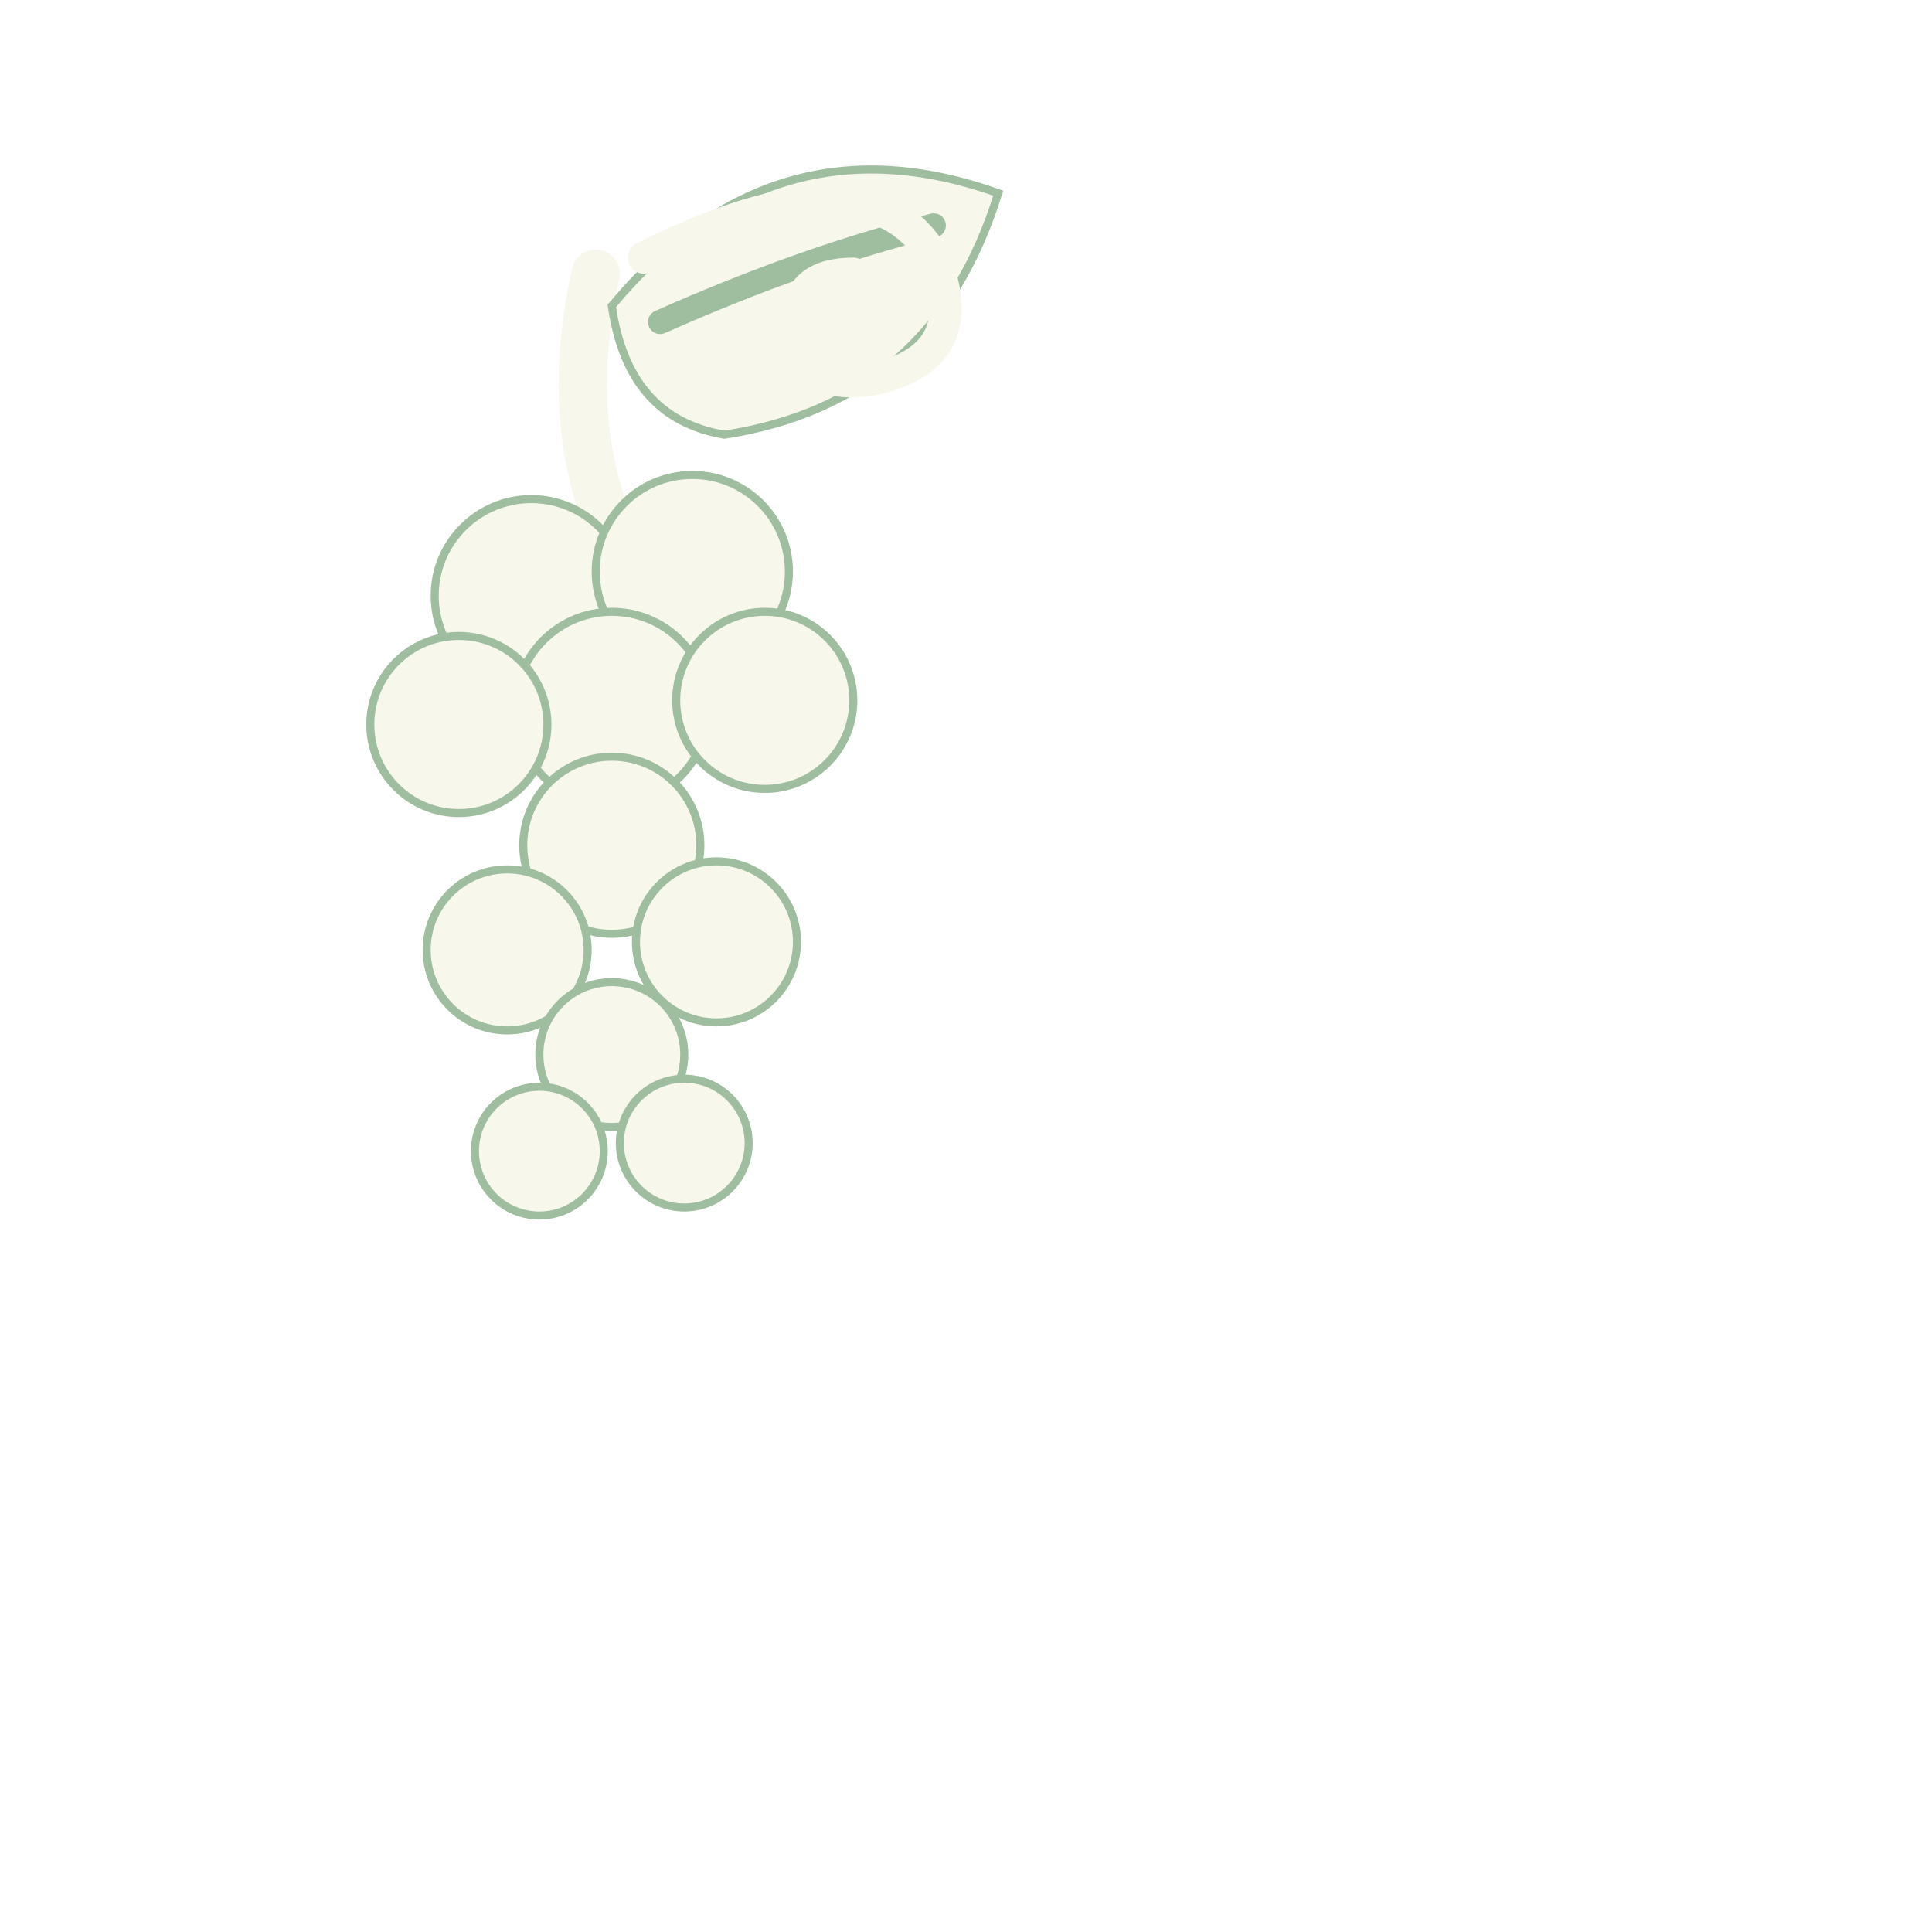
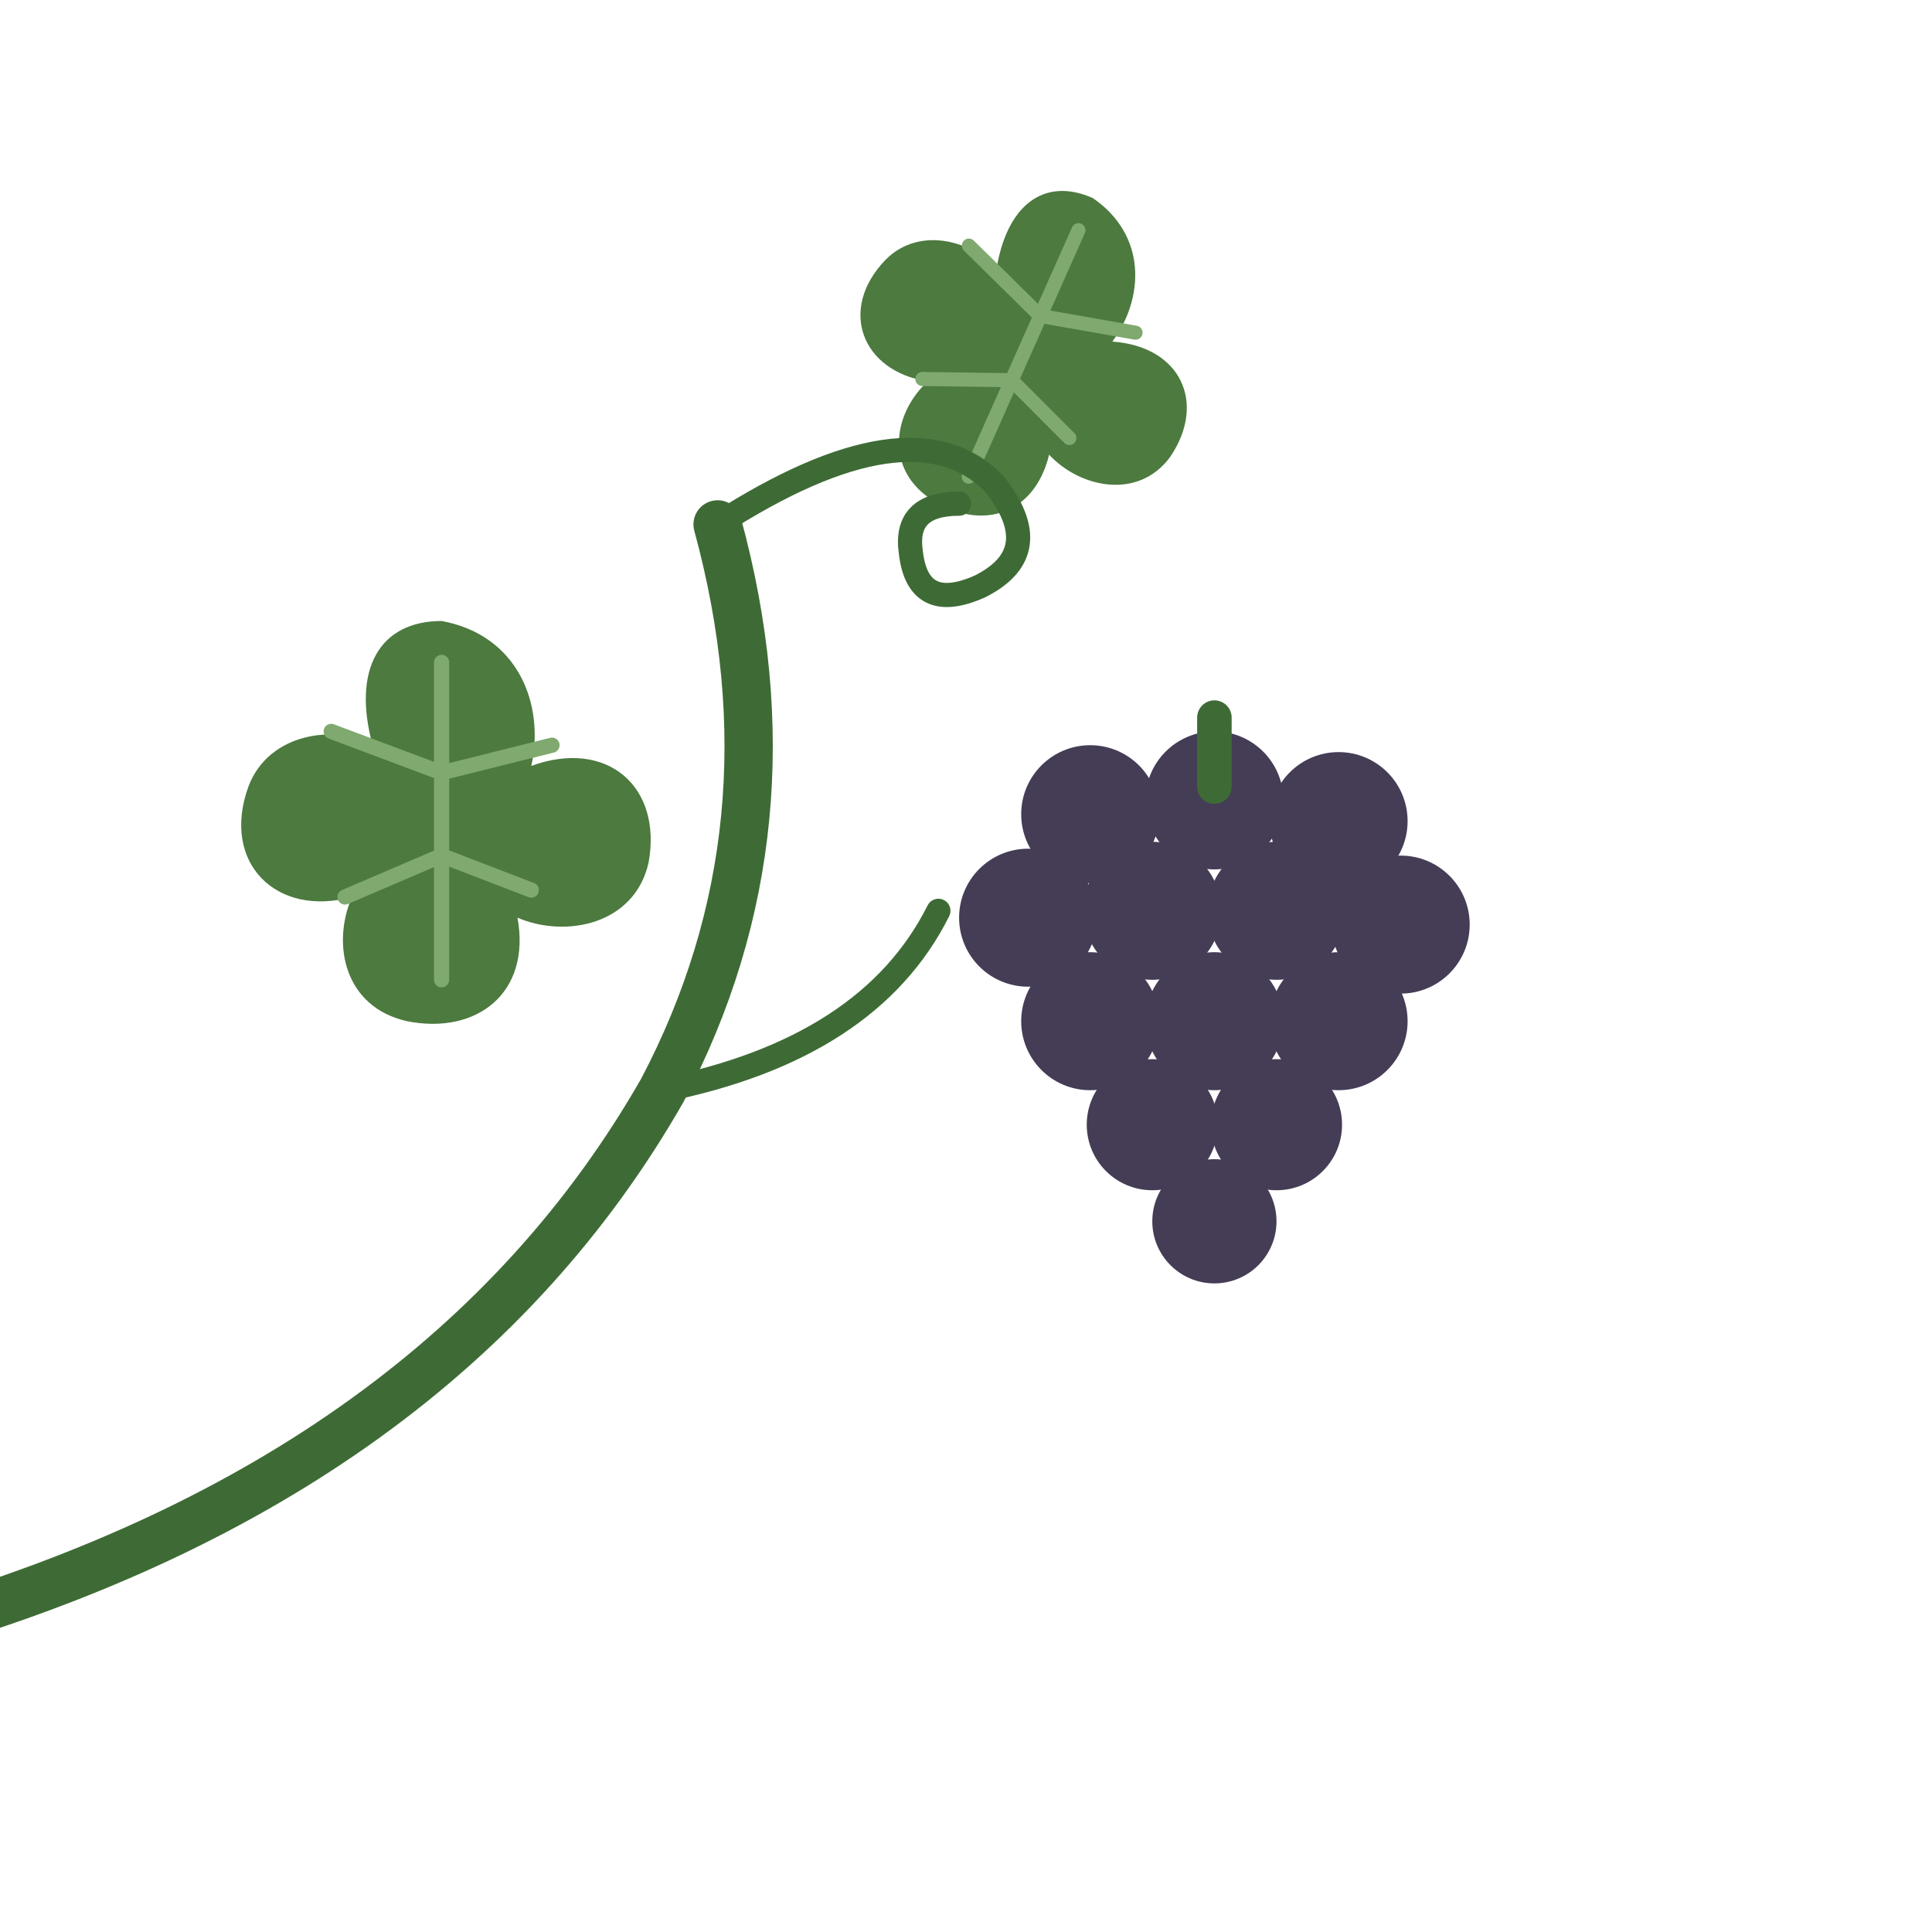
- <svg xmlns="http://www.w3.org/2000/svg" width="240" height="240" viewBox="0 0 240 240" fill="none">
-   <g stroke="#9FBE9F" stroke-linecap="round">
-     <path d="M74 34 Q70 52 76 66" stroke="#F7F7EC" stroke-width="6" fill="none" />
-     <path fill="#F7F7EC" d="M76 38 Q96 14 124 24 Q116 50 90 54 Q78 52 76 38 Z" />
-     <path d="M82 40 Q100 32 116 28" stroke-width="3" fill="none" />
-     <g fill="#F7F7EC">
-       <circle cx="66" cy="74" r="12" />
-       <circle cx="86" cy="71" r="12" />
-       <circle cx="76" cy="88" r="12" />
-       <circle cx="57" cy="90" r="11" />
-       <circle cx="95" cy="87" r="11" />
-       <circle cx="76" cy="105" r="11" />
-       <circle cx="63" cy="118" r="10" />
-       <circle cx="89" cy="117" r="10" />
-       <circle cx="76" cy="131" r="9" />
-       <circle cx="67" cy="143" r="8" />
-       <circle cx="85" cy="142" r="8" />
+ <svg xmlns="http://www.w3.org/2000/svg" width="280" height="280" viewBox="0 0 280 280" fill="none">
+   <g stroke-linecap="round">
+     <path d="M-12 236 Q64 214 96 158 Q116 120 104 76" stroke="#3E6B35" stroke-width="7" fill="none" />
+     <g transform="translate(64,120)">
+       <path fill="#4C7A3F" d="M0 -30 C11 -28 15 -18 13 -9 C24 -13 32 -6 30 5 C28 14 18 16 11 13 C13 24 5 30 -5 28 C-14 26 -16 17 -13 10 C-24 13 -32 5 -28 -6 C-25 -14 -15 -15 -10 -12 C-13 -23 -9 -30 0 -30 Z" />
+       <path d="M0 -24 L0 22 M0 -8 L-16 -14 M0 -8 L16 -12 M0 4 L-14 10 M0 4 L13 9" stroke="#7FA96F" stroke-width="2.2" fill="none" />
    </g>
-     <path d="M80 32 Q108 18 116 32 Q121 44 109 47 Q99 49 99 40 Q99 34 106 34" stroke="#F7F7EC" stroke-width="4" fill="none" />
+     <g transform="translate(148,52) rotate(24) scale(0.85)">
+       <path fill="#4C7A3F" d="M0 -30 C11 -28 15 -18 13 -9 C24 -13 32 -6 30 5 C28 14 18 16 11 13 C13 24 5 30 -5 28 C-14 26 -16 17 -13 10 C-24 13 -32 5 -28 -6 C-25 -14 -15 -15 -10 -12 C-13 -23 -9 -30 0 -30 Z" />
+       <path d="M0 -24 L0 22 M0 -8 L-16 -14 M0 -8 L16 -12 M0 4 L-14 10 M0 4 L13 9" stroke="#7FA96F" stroke-width="2.4" fill="none" />
+     </g>
+     <g fill="#453C56">
+       <circle cx="158" cy="118" r="10" />
+       <circle cx="176" cy="116" r="10" />
+       <circle cx="194" cy="119" r="10" />
+       <circle cx="149" cy="133" r="10" />
+       <circle cx="167" cy="132" r="10" />
+       <circle cx="185" cy="132" r="10" />
+       <circle cx="203" cy="134" r="10" />
+       <circle cx="158" cy="148" r="10" />
+       <circle cx="176" cy="148" r="10" />
+       <circle cx="194" cy="148" r="10" />
+       <circle cx="167" cy="163" r="9.5" />
+       <circle cx="185" cy="163" r="9.5" />
+       <circle cx="176" cy="177" r="9" />
+     </g>
+     <path d="M176 104 L176 114" stroke="#3E6B35" stroke-width="5" fill="none" />
+     <path d="M104 76 Q132 58 144 70 Q152 80 142 85 Q133 89 132 80 Q131 73 139 73" stroke="#3E6B35" stroke-width="3.5" fill="none" />
+     <path d="M96 158 Q126 152 136 132" stroke="#3E6B35" stroke-width="3.5" fill="none" />
  </g>
</svg>
